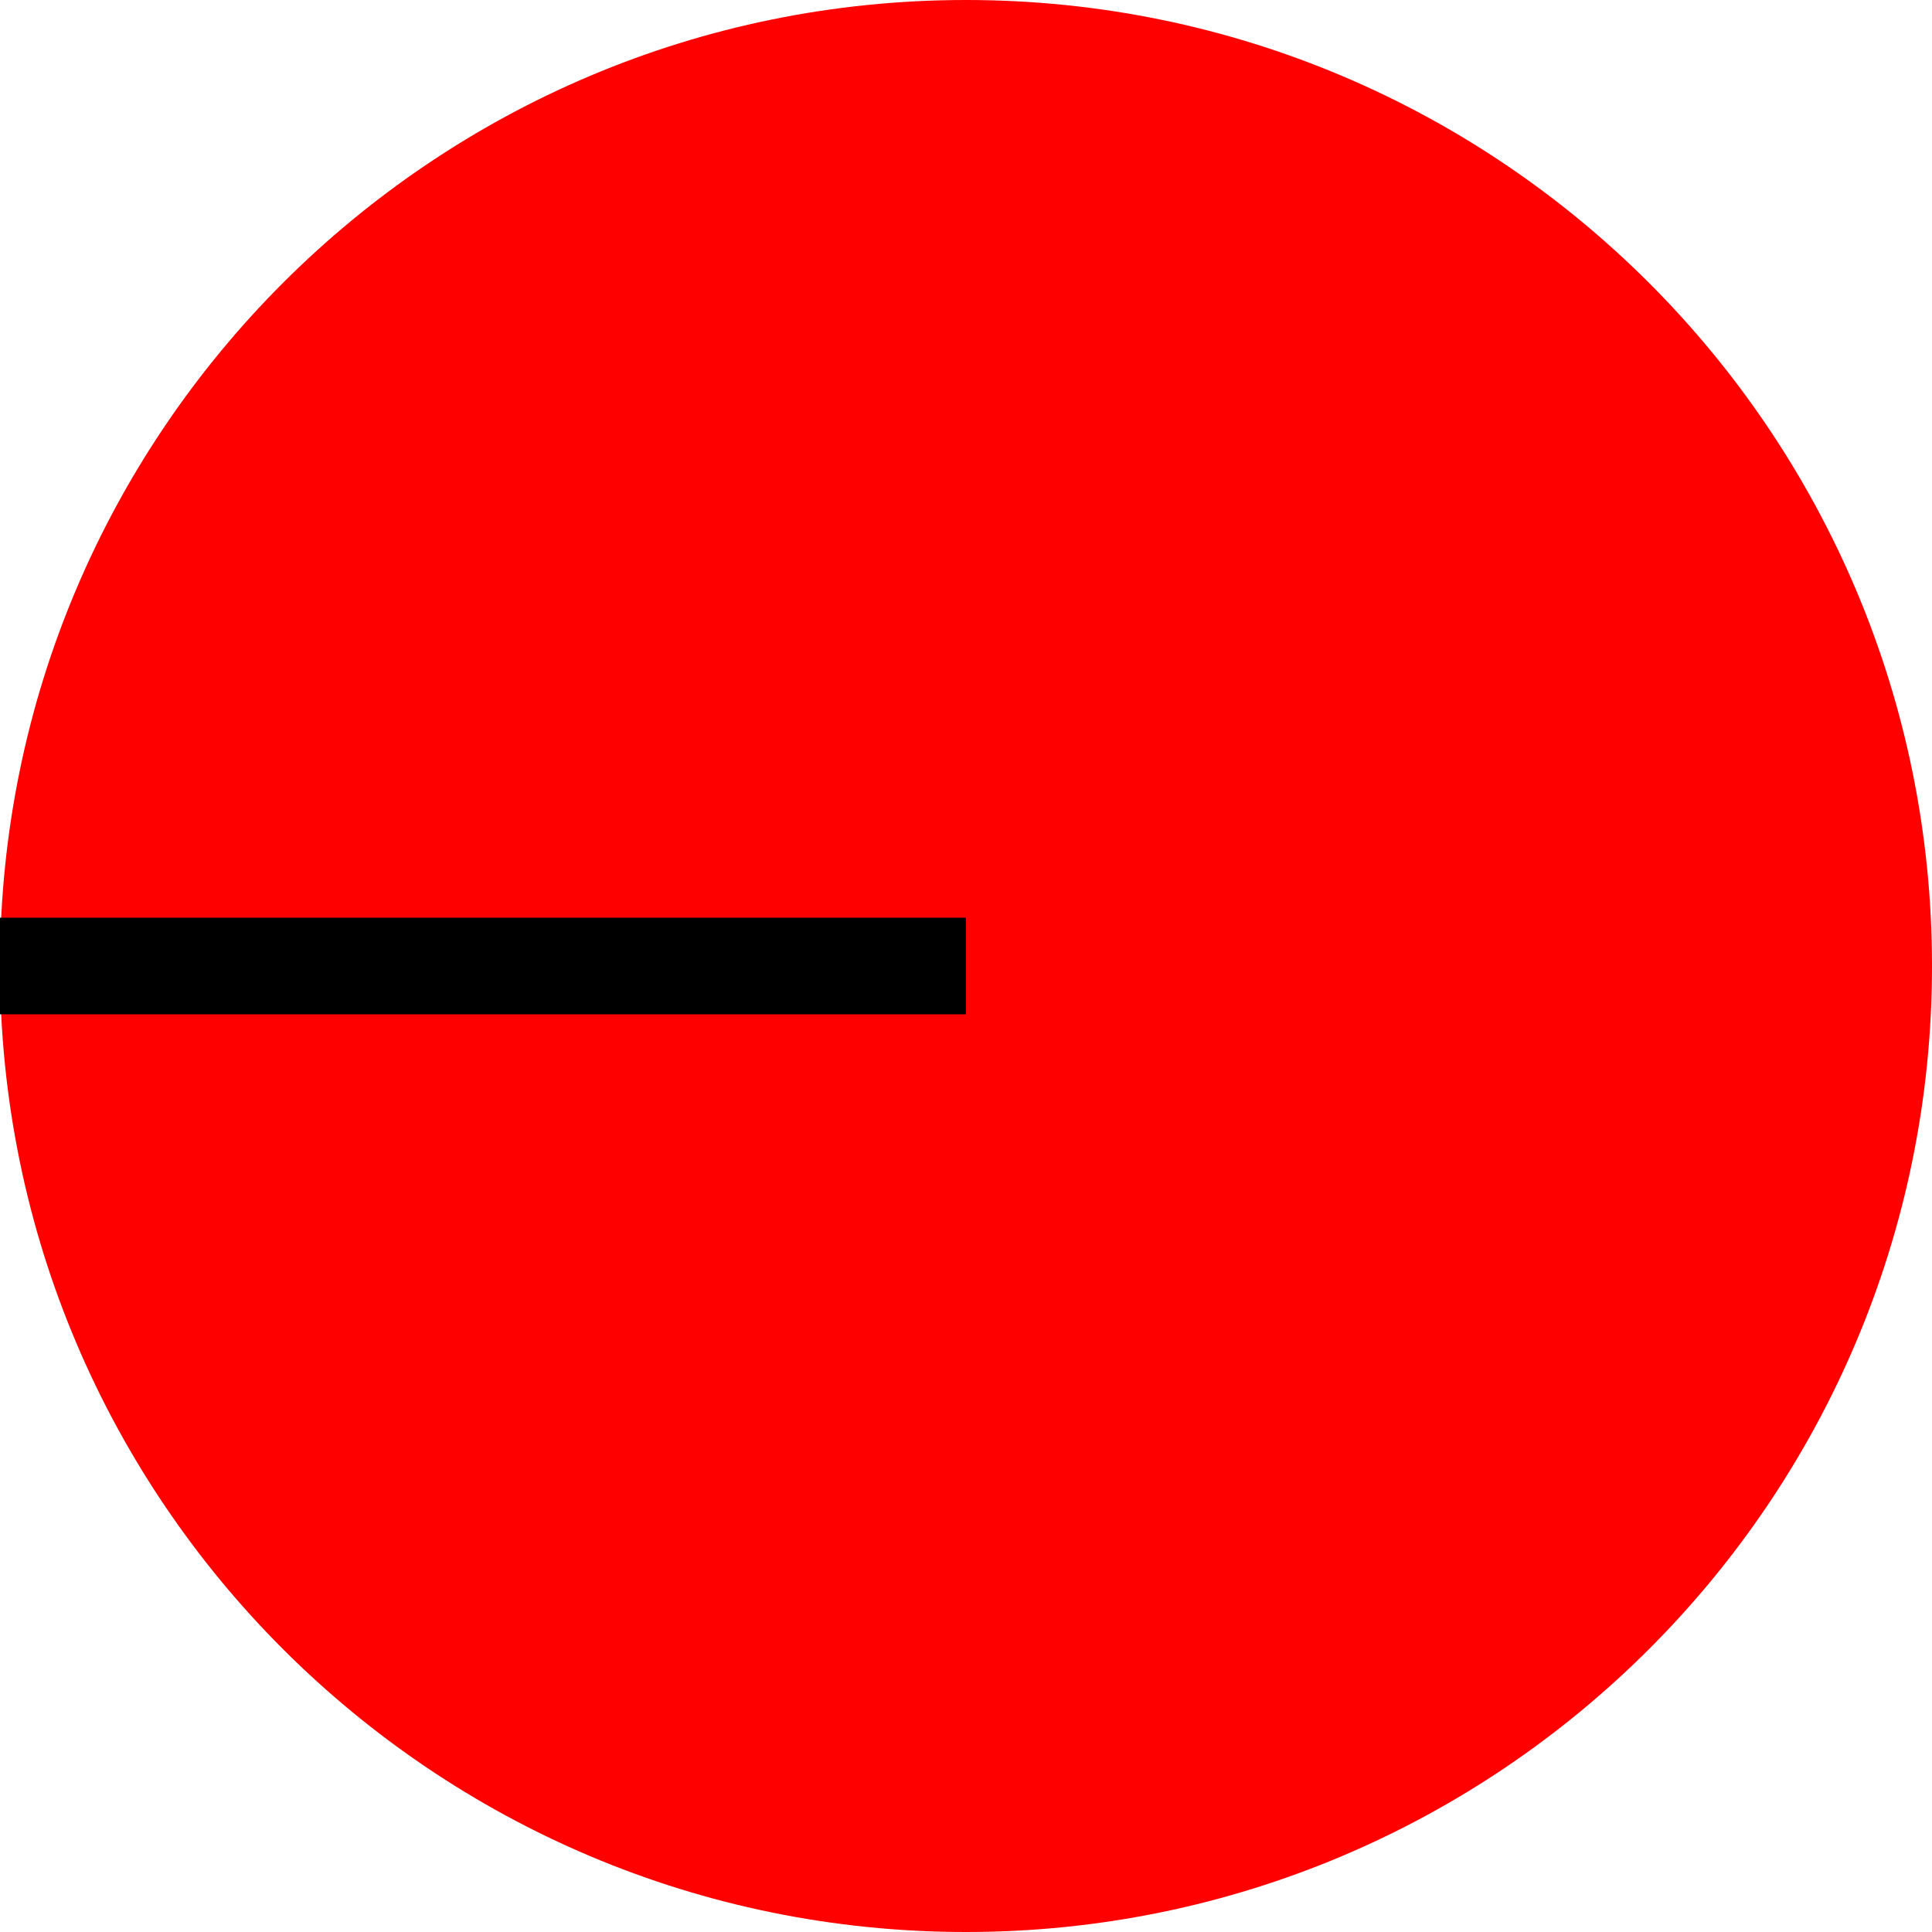
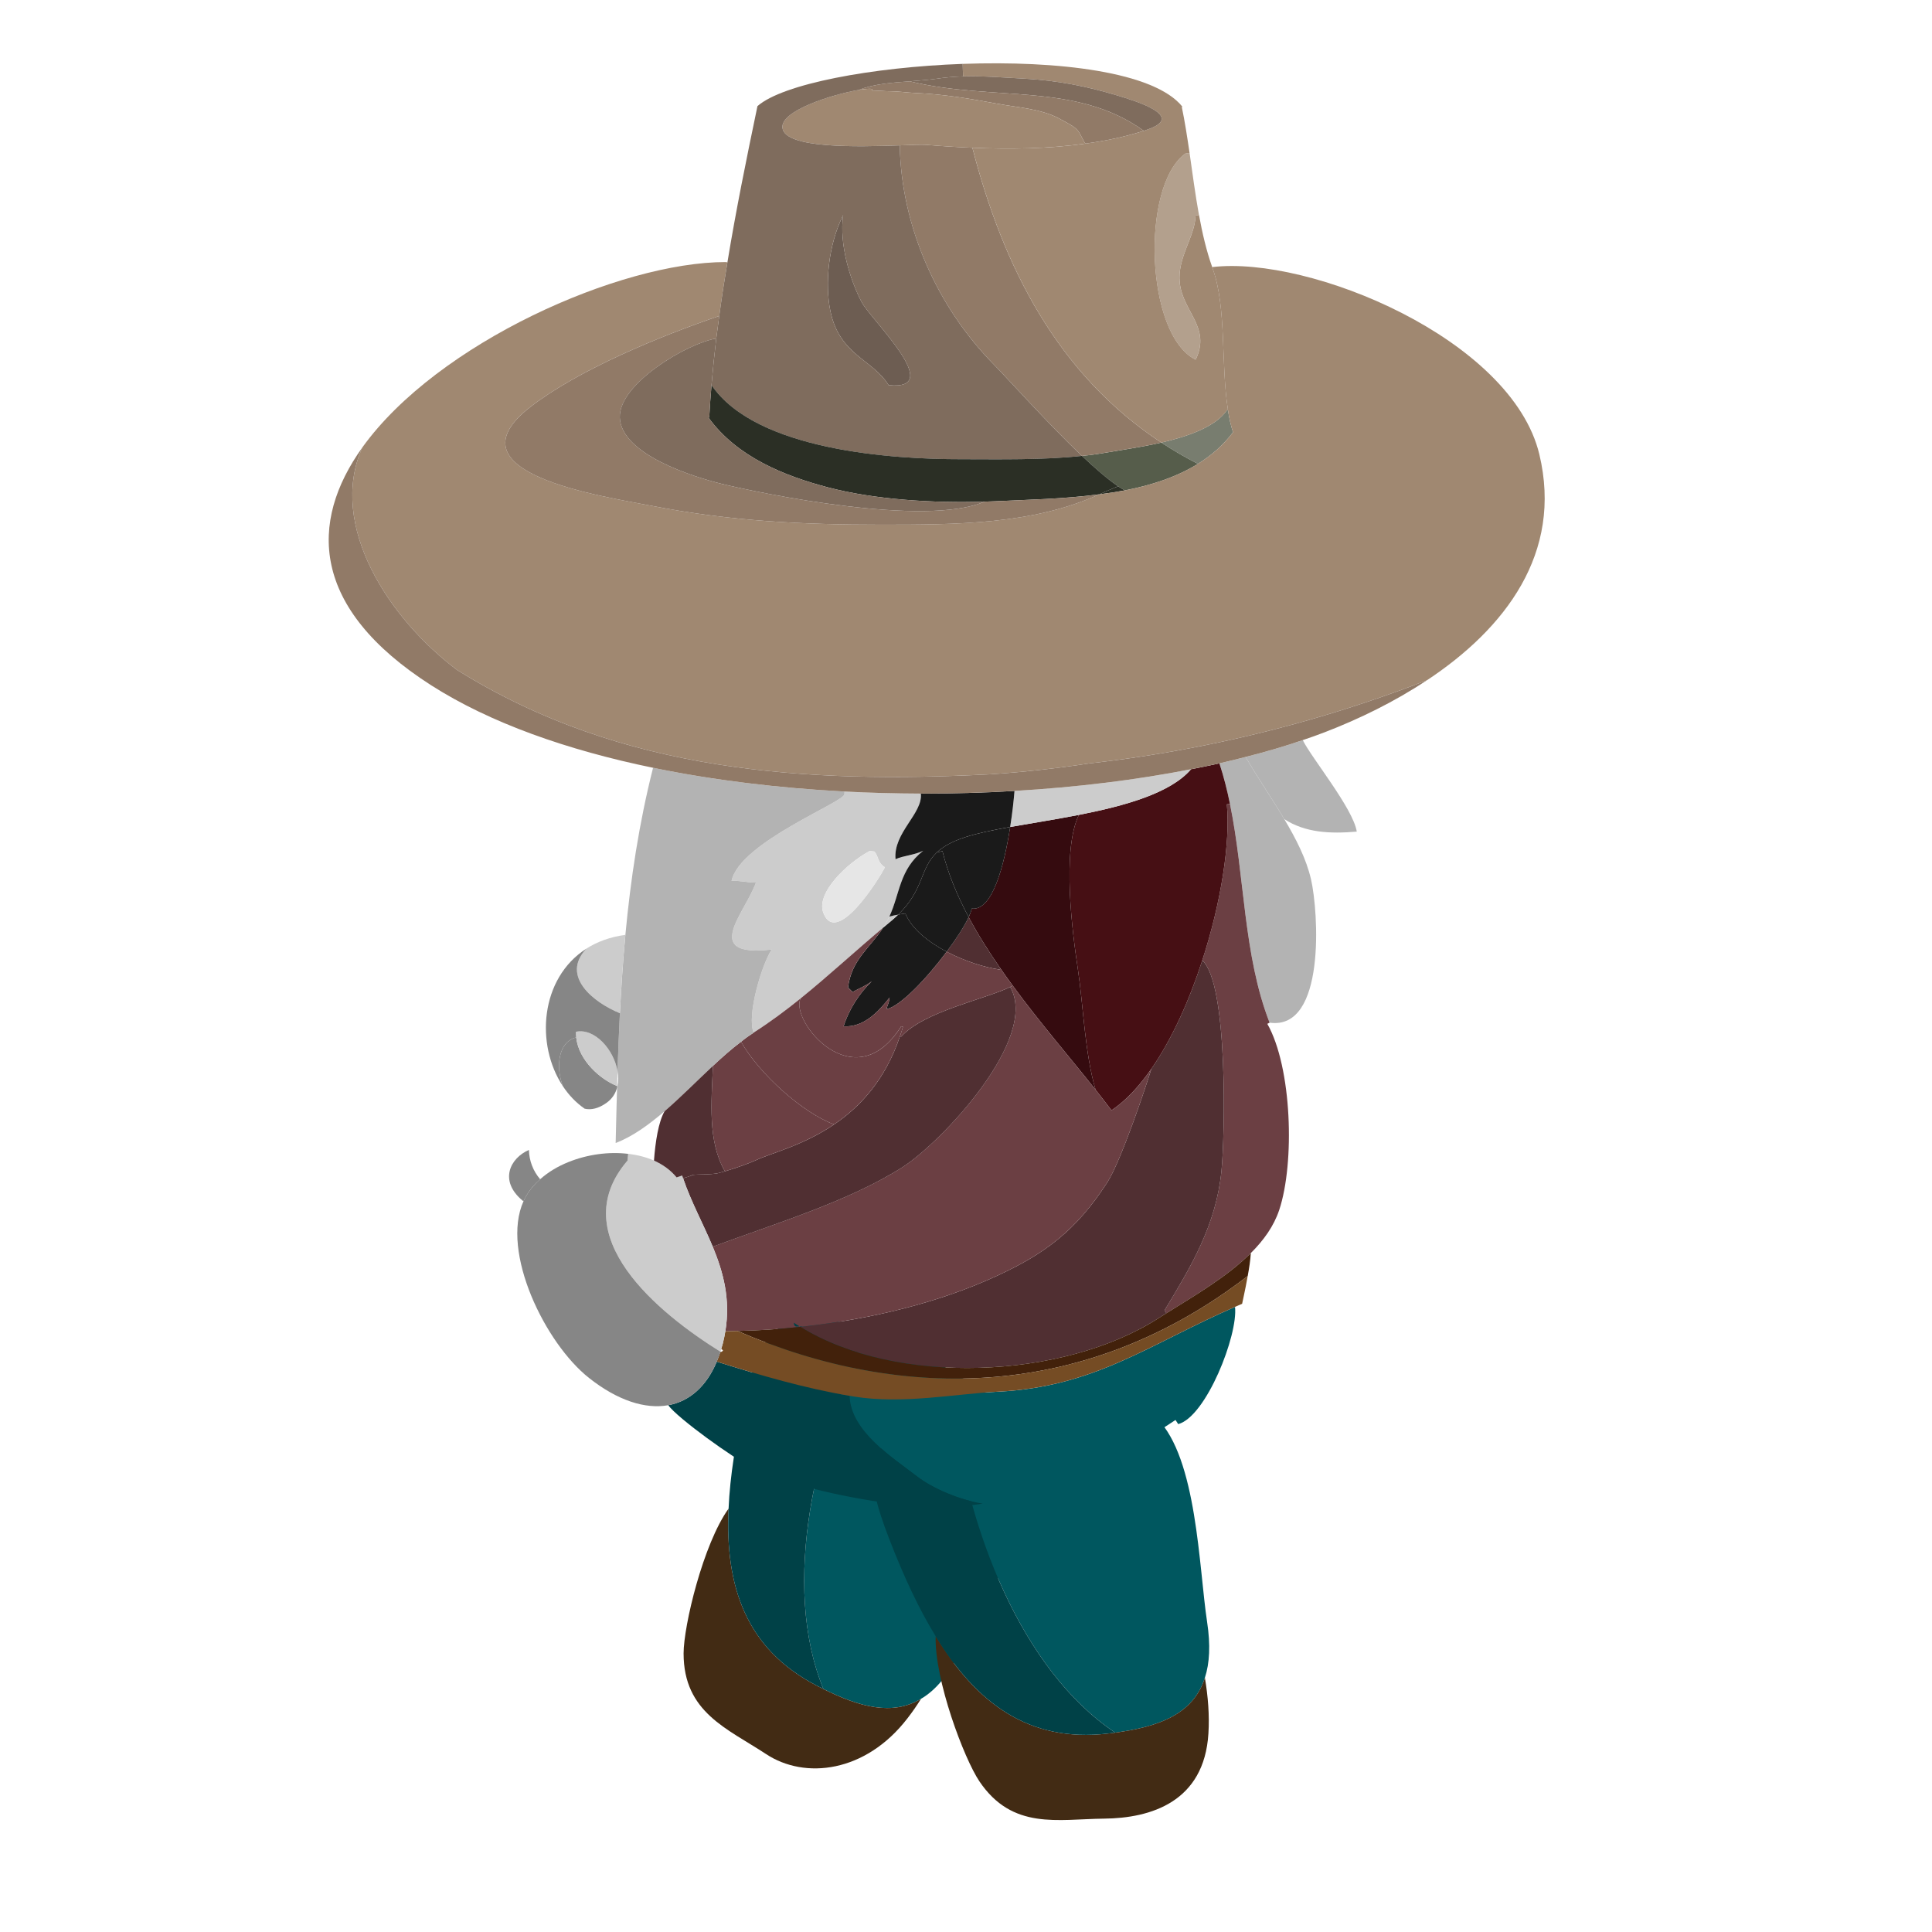
- <svg xmlns="http://www.w3.org/2000/svg" width="50" height="50" id="Her" viewBox="0 0 50 50">
-   <circle cx="25" cy="25" r="25" fill="#FF0000" />
-   <g stroke="#000000">
-     <line x1="0" x2="25" y1="25" y2="25" stroke-width="2.5" />
+ <svg xmlns="http://www.w3.org/2000/svg" version="1.1" x="0px" y="0px" width="150px" height="150px" viewBox="-25.272 -4.663 150 150" enable-background="new -25.272 -4.663 150 150" xml:space="preserve">
+   <defs>
+ </defs>
+   <g id="XMLID_3_">
+     <g>
+       <path fill="#00575F" d="M46.237,127.231c-2.223,1.346-4.801,0.627-7.579-0.757c-3.324-8.112-0.658-19.564,3.647-27.877    c2.362,0.818,4.602,2.136,6.687,3.439c1.876,1.176,5.45,3.221,6.007,6.034c0.846,4.311-3.781,11.398-5.624,15.277    C48.437,125.322,47.384,126.564,46.237,127.231z" />
+       <path fill="#422B14" d="M45.185,128.745c-3.248,4.225-7.968,4.772-10.985,2.774c-2.994-1.976-6.4-3.23-6.398-7.812    c0.001-2.142,1.518-8.494,3.493-11.242c-0.287,6.054,1.365,10.906,6.843,13.744c0.171,0.087,0.351,0.178,0.521,0.265    c2.778,1.385,5.355,2.103,7.579,0.757C45.919,127.743,45.573,128.245,45.185,128.745z" />
+       <path fill="#004147" d="M42.306,98.597c-4.306,8.312-6.971,19.765-3.647,27.877c-0.17-0.087-0.351-0.178-0.521-0.265    c-5.479-2.838-7.13-7.69-6.843-13.744c0.109-2.538,0.561-5.293,1.225-8.205c1.256-5.523,2.511-7.101,7.192-6.333    C40.597,98.062,41.458,98.298,42.306,98.597z" />
+     </g>
+     <g>
+ 	</g>
+   </g>
+   <g id="XMLID_2_">
+     <g>
+       <path fill="#00575F" d="M68.275,125.596c-0.898,2.852-3.604,3.81-6.958,4.263c-7.295-4.861-11.498-15.843-12.583-25.142    c2.416-0.644,5.009-0.806,7.467-0.893c2.212-0.076,6.319-0.382,8.355,1.637c3.114,3.099,3.248,11.562,3.892,15.808    C68.72,123.061,68.643,124.469,68.275,125.596z" />
+       <path fill="#422B14" d="M68.549,129.925c-0.326,5.319-4.483,6.577-8.103,6.61c-3.587,0.038-7.112,0.906-9.675-2.892    c-1.198-1.775-3.498-7.889-3.399-11.271c3.151,5.177,7.236,8.273,13.364,7.558c0.19-0.023,0.39-0.049,0.581-0.072    c3.354-0.453,6.06-1.411,6.958-4.263C68.521,127.051,68.639,128.527,68.549,129.925z" />
+       <path fill="#004147" d="M60.736,129.931c-6.128,0.715-10.213-2.38-13.364-7.558c-1.33-2.164-2.499-4.7-3.578-7.484    c-2.051-5.28-1.894-7.29,2.415-9.274c0.809-0.383,1.654-0.67,2.525-0.897c1.085,9.298,5.288,20.281,12.583,25.142    C61.126,129.882,60.927,129.908,60.736,129.931z" />
+     </g>
+     <g>
+ 	</g>
+   </g>
+   <g id="XMLID_1_">
+     <g>
+       <path fill="#B3B3B3" d="M71.439,54.107c1.556-0.393,3.039-0.826,4.435-1.307c0.673,1.371,3.921,5.324,4.193,7.104    c-2.085,0.176-3.985,0.088-5.629-0.97C73.452,57.274,72.329,55.654,71.439,54.107z" />
+       <path fill="#B3B3B3" d="M76.515,63.608c0.578,2.502,1.171,11.747-3.215,11.129c-2.045-5.236-1.916-11.33-3.079-16.999    c-0.217-1.059-0.481-2.109-0.817-3.135c0.689-0.16,1.371-0.321,2.036-0.497c0.89,1.547,2.013,3.167,2.999,4.827    C75.36,60.474,76.154,62.037,76.515,63.608z" />
+       <path fill="#00575F" d="M65.995,105.584c-4.586,3.047-9.558,5.661-14.962,6.495c0,0,0,0-0.008,0    c-1.804-0.296-3.873-1.163-5.124-2.133c-1.812-1.411-5.124-3.464-5.212-6.238c0.112,0.024,0.216,0.04,0.329,0.056    c3.785,0.618,7.93-0.216,11.202-0.377c7.545-0.377,11.763-3.704,18.394-6.583c0.249,2.173-2.236,8.523-4.41,9.101L65.995,105.584z    " />
+       <path fill="#6B3F43" d="M68.072,69.903c1.459-4.49,2.188-9.157,1.908-12.116l0.24-0.048c1.163,5.669,1.034,11.763,3.079,16.999    l-0.177,0.088c1.917,3.384,2.142,10.792,0.923,14.457c-0.417,1.251-1.203,2.349-2.205,3.344c-1.845,1.844-4.395,3.319-6.552,4.667    l-0.144-0.225c2.068-3.416,4.001-6.623,4.418-10.825C69.836,83.55,70.093,71.667,68.072,69.903z" />
+       <path fill="#787D6F" d="M64.896,29.699c2.101-0.489,4.21-1.235,5.084-2.51l0.088-0.016c0.088,0.609,0.217,1.187,0.393,1.724    c-0.753,1.002-1.676,1.804-2.726,2.454C66.741,30.846,65.795,30.292,64.896,29.699z" />
+       <path fill="#502F32" d="M64.119,78.322c1.596-2.301,2.95-5.316,3.953-8.419c2.021,1.764,1.764,13.647,1.491,16.341    c-0.417,4.202-2.35,7.409-4.418,10.825l0.144,0.225c-0.224,0.136-0.44,0.272-0.649,0.409c-7.4,4.731-20.326,5.268-27.775,0.65    c0.048,0,0.104-0.008,0.16-0.016h0.008c5.228-0.569,10.592-1.844,15.187-3.985c3.664-1.7,6.054-3.488,8.443-7.16    C61.761,85.522,63.75,79.541,64.119,78.322z" />
+       <path fill="#B3A08D" d="M67.086,7.216c0.225,1.572,0.44,3.208,0.729,4.811l-0.265,0.048c-0.048,1.667-1.443,3.263-1.227,5.236    c0.256,2.261,2.438,3.448,1.234,5.95c-3.896-1.909-4.281-13.455-0.81-15.997L67.086,7.216z" />
+       <path fill="#460F14" d="M64.119,78.322c-0.954,1.371-1.989,2.485-3.095,3.223c-0.393-0.521-0.802-1.05-1.235-1.596    c-0.842-2.838-0.962-6.631-1.371-9.341c-0.425-2.822-1.267-9.221,0.072-12.003c3.608-0.706,7.136-1.7,8.708-3.544    c0.745-0.144,1.483-0.296,2.205-0.457c0.336,1.026,0.601,2.077,0.817,3.135l-0.24,0.048c0.28,2.959-0.449,7.625-1.908,12.116    C67.069,73.006,65.715,76.021,64.119,78.322z" />
+       <path fill="#565D4B" d="M61.537,33.091c-0.778-0.521-1.764-1.371-2.807-2.357c0.666-0.064,1.331-0.16,1.973-0.272    c1.034-0.185,2.614-0.401,4.193-0.762c0.898,0.593,1.845,1.146,2.839,1.652c-1.66,1.026-3.616,1.66-5.677,2.061    C61.898,33.324,61.721,33.219,61.537,33.091z" />
+       <path fill="#2B2F25" d="M60.246,33.644c0.489-0.232,0.906-0.385,1.291-0.553c0.184,0.128,0.361,0.233,0.521,0.321    c-0.649,0.121-1.315,0.225-1.98,0.305C60.134,33.692,60.19,33.668,60.246,33.644z" />
+       <path fill="#350B0F" d="M58.49,58.605c-1.339,2.783-0.497,9.181-0.072,12.003c0.409,2.71,0.529,6.503,1.371,9.341    c-1.989-2.51-4.33-5.22-6.431-8.082c-0.321-0.441-0.642-0.882-0.946-1.323c-0.906-1.307-1.756-2.646-2.478-4.001    c0.12-0.257,0.2-0.481,0.24-0.666c1.612,0.208,2.526-3.384,2.983-6.334C54.786,59.255,56.646,58.966,58.49,58.605z" />
+       <path fill="#917A67" d="M58.73,30.733c-2.67-2.542-5.741-5.981-6.808-7.064c-4.45-4.498-7.224-10.776-7.336-17.047    c0.986-0.04,1.748-0.064,2.053-0.04c1.154,0.096,2.357,0.176,3.584,0.225c2.405,9.309,6.655,17.616,14.673,22.892    c-1.579,0.361-3.159,0.577-4.193,0.762C60.062,30.573,59.396,30.669,58.73,30.733z" />
+       <path fill="#CCCCCC" d="M53.495,56.745c4.803-0.281,9.454-0.85,13.704-1.684c-1.572,1.844-5.1,2.838-8.708,3.544    c-1.844,0.361-3.704,0.65-5.332,0.938C53.334,58.445,53.438,57.426,53.495,56.745z" />
+       <path fill="#6B3F43" d="M53.358,71.868c2.101,2.862,4.442,5.572,6.431,8.082c0.433,0.545,0.842,1.075,1.235,1.596    c1.106-0.738,2.141-1.852,3.095-3.223c-0.369,1.219-2.358,7.2-3.456,8.868c-2.39,3.672-4.779,5.46-8.443,7.16    c-4.595,2.141-9.959,3.416-15.187,3.985h-0.008c-0.072-0.016-0.144-0.024-0.208-0.016c-0.152-0.088-0.305-0.185-0.457-0.289    c0.032,0.377,0.201,0.296,0.457,0.289c0.016,0.016,0.032,0.024,0.048,0.032c-1.652,0.184-3.288,0.289-4.883,0.32    c-0.312,0.016-0.625,0.016-0.938,0.024c0.409-2.502-0.161-4.586-0.979-6.567c4.811-1.788,10.552-3.512,14.722-6.167    c2.991-1.9,10.672-10.007,8.371-14C53.23,71.932,53.294,71.899,53.358,71.868z" />
+       <path fill="#502F32" d="M44.699,75.82c1.764-1.964,6.535-2.902,8.459-3.856c2.301,3.993-5.38,12.1-8.371,14    c-4.169,2.654-9.911,4.378-14.722,6.167c-0.737-1.772-1.676-3.472-2.301-5.308l0.658-0.217c0-0.136,1.483-0.024,2.117-0.2    c0.145-0.04,0.305-0.088,0.473-0.128c0.834-0.249,1.828-0.593,2.486-0.898c1.154-0.529,3.6-1.115,5.99-2.742    c2.004-1.355,3.969-3.44,5.115-6.848L44.699,75.82z" />
+       <path fill="#502F32" d="M52.412,70.544l-0.096,0.064c-1.146-0.16-2.694-0.649-4.089-1.379c0.746-0.994,1.371-1.964,1.708-2.686    C50.656,67.898,51.506,69.237,52.412,70.544z" />
+       <path fill="#A08871" d="M63.79,5.404c3.031-1.026-0.81-2.205-2.341-2.662c-2.317-0.697-4.626-1.155-7.08-1.291    c-1.652-0.088-3.264-0.224-4.867-0.184l-0.032-0.97c7.361-0.265,14.866,0.601,17.055,3.319l-0.04,0.04    c0.232,1.099,0.417,2.31,0.602,3.56l-0.337,0.048c-3.472,2.542-3.087,14.088,0.81,15.997c1.203-2.502-0.979-3.688-1.234-5.95    c-0.217-1.973,1.179-3.568,1.227-5.236l0.265-0.048c0.257,1.411,0.577,2.791,1.026,4.049c0.016,0.048,0.032,0.096,0.048,0.145    c1.082,3.015,0.617,7.481,1.179,10.953l-0.088,0.016c-0.874,1.275-2.983,2.021-5.084,2.51    c-8.018-5.276-12.268-13.583-14.673-22.892c2.895,0.128,5.925,0.08,8.78-0.321c1.588-0.216,3.111-0.537,4.53-0.994    C63.622,5.46,63.702,5.436,63.79,5.404z" />
+       <path fill="#7F6C5D" d="M63.79,5.404c-0.088,0.032-0.168,0.056-0.257,0.088c-5.3-3.809-11.65-2.253-18.169-3.841    c0.746-0.064,1.467-0.112,2.084-0.201c0.682-0.104,1.363-0.16,2.053-0.184c1.604-0.04,3.215,0.096,4.867,0.184    c2.454,0.136,4.763,0.594,7.08,1.291C62.98,3.199,66.821,4.377,63.79,5.404z" />
+       <path fill="#A08871" d="M62.058,33.412c2.061-0.401,4.017-1.034,5.677-2.061c1.05-0.649,1.973-1.451,2.726-2.454    c-0.176-0.537-0.305-1.115-0.393-1.724c-0.562-3.472-0.097-7.938-1.179-10.953c-0.016-0.048-0.032-0.096-0.048-0.145    c7.569-0.914,23.261,5.589,25.401,14.537c1.837,7.673-2.662,13.527-8.731,17.544c0,0,0,0-0.008,0    c-5.966,2.317-12.14,4.089-18.41,5.276c-2.574,0.489-5.172,0.882-7.818,1.179c-2.558,0.393-5.116,0.673-7.658,0.842    c-14.136,0.722-28.569-0.08-41.398-8.099C4.928,43.387,0.173,36.138,2.851,30.092c0,0,0.008-0.008,0.008-0.016    c5.83-8.115,19.998-14.393,28.208-14.393l0.136,0.024c-0.232,1.387-0.449,2.774-0.633,4.161    c-4.554,1.548-10.905,4.154-14.657,7.056c-6.68,5.172,5.597,6.936,9.485,7.698c6.054,1.179,11.635,1.451,17.736,1.451    c5.877,0,11.771-0.016,16.943-2.357C60.743,33.636,61.409,33.532,62.058,33.412z" />
+       <path fill="#42210B" d="M36.865,98.352c7.449,4.618,20.375,4.081,27.775-0.65c0.209-0.136,0.426-0.272,0.649-0.409    c2.157-1.347,4.707-2.822,6.552-4.667c-0.032,0.545-0.129,1.179-0.241,1.78c-12.42,9.574-26.637,9.895-39.618,4.266    C33.577,98.641,35.213,98.536,36.865,98.352z" />
+       <path fill="#1A1A1A" d="M44.458,66.351c2.021-1.949,1.676-3.568,2.991-4.819l0.449-0.12c0.433,1.74,1.139,3.448,2.037,5.132    c-0.337,0.722-0.962,1.692-1.708,2.686c-1.435-0.762-2.71-1.772-3.208-2.967C44.843,66.287,44.658,66.311,44.458,66.351z" />
+       <path fill="#004147" d="M51.025,112.079c-2.069,0.321-4.193,0.377-6.391,0.096c-3.865-0.497-8.299-1.371-11.603-2.958    c-1.363-0.658-5.669-3.753-6.422-4.779c1.627-0.296,2.958-1.435,3.769-3.383c3.424,1.074,6.872,2.077,10.312,2.654    c0.088,2.774,3.4,4.827,5.212,6.238C47.152,110.917,49.221,111.783,51.025,112.079z" />
+       <path fill="#1A1A1A" d="M47.898,61.412l-0.449,0.12c0.473-0.449,1.163-0.858,2.261-1.21c0.89-0.289,2.093-0.538,3.448-0.778    c-0.457,2.951-1.371,6.543-2.983,6.334c-0.04,0.184-0.12,0.409-0.24,0.666C49.037,64.859,48.331,63.151,47.898,61.412z" />
+       <path fill="#CCCCCC" d="M40.296,56.793c1.973,0.104,3.953,0.152,5.926,0.161c0.168,1.54-2.157,3.039-1.965,5.091    c0.625-0.281,1.492-0.321,2.149-0.657c-1.86,1.467-1.796,3.319-2.63,5.116c-0.048,0.112-0.104,0.224-0.168,0.336    c-0.096,0.185-0.208,0.361-0.321,0.529c-2.197,1.844-4.226,3.729-6.398,5.484c-1.155,0.93-2.357,1.828-3.648,2.654    c-0.545-1.307,0.593-5.196,1.396-6.447c-5.541,0.625-2.053-2.831-1.219-5.204c-0.585,0.024-1.315-0.176-1.893-0.128    c0.658-3.031,8.908-6.166,8.764-6.751L40.296,56.793z M43.432,62.67c-0.593-0.361-0.449-0.778-0.81-1.219    c-0.128-0.008-0.249-0.024-0.376-0.04c-1.756,0.946-4.186,3.255-3.592,4.803C39.671,68.876,42.999,63.544,43.432,62.67z" />
+       <path fill="#1A1A1A" d="M48.227,69.229c-1.547,2.077-3.616,4.258-4.675,4.458c0.096-0.377,0.208-0.489,0.241-0.898    c-0.842,1.074-1.997,2.333-3.568,2.229c0.401-1.283,1.203-2.542,2.189-3.496c-0.473,0.377-1.026,0.562-1.491,0.842    c-0.112-0.121-0.232-0.241-0.353-0.353c0.256-2.149,1.7-3.079,2.718-4.643c0.201-0.176,0.409-0.353,0.618-0.521    c0.2-0.168,0.385-0.329,0.553-0.497c0.2-0.041,0.385-0.064,0.561-0.088C45.517,67.458,46.792,68.468,48.227,69.229z" />
+       <path fill="#CCCCCC" d="M44.458,66.351c-0.168,0.168-0.353,0.329-0.553,0.497c-0.208,0.168-0.417,0.345-0.618,0.521    c0.112-0.168,0.225-0.345,0.321-0.529c0.064-0.112,0.121-0.225,0.168-0.336C44.001,66.439,44.233,66.383,44.458,66.351z" />
+       <path fill="#1A1A1A" d="M47.449,61.532c-1.315,1.251-0.97,2.871-2.991,4.819c-0.225,0.032-0.457,0.088-0.682,0.152    c0.834-1.796,0.77-3.648,2.63-5.116c-0.657,0.336-1.523,0.376-2.149,0.657c-0.192-2.053,2.133-3.552,1.965-5.091    c2.445,0,4.875-0.064,7.272-0.208c-0.056,0.681-0.161,1.7-0.337,2.798c-1.355,0.24-2.558,0.489-3.448,0.778    C48.611,60.674,47.922,61.083,47.449,61.532z" />
+       <path fill="#917A67" d="M45.364,1.651c6.519,1.587,12.869,0.032,18.169,3.841c-1.419,0.457-2.942,0.778-4.53,0.994    c-0.176-0.176-0.401-0.858-0.713-1.139c-0.337-0.305-0.866-0.553-1.259-0.77c-1.427-0.802-3.352-0.898-4.956-1.203    c-2.077-0.385-4.153-0.729-6.27-0.818c-0.69-0.032-1.363-0.136-2.037-0.136c-0.249,0.008-0.802-0.048-1.323-0.056v-0.12    c-0.176-0.032-0.545-0.008-1.034,0.072C42.509,1.868,43.985,1.748,45.364,1.651z" />
+       <path fill="#E6E6E6" d="M42.622,61.452c0.361,0.441,0.217,0.858,0.81,1.219c-0.433,0.874-3.761,6.206-4.779,3.544    c-0.593-1.547,1.836-3.856,3.592-4.803C42.373,61.428,42.494,61.444,42.622,61.452z" />
+       <path fill="#A08871" d="M41.411,2.317c0.489-0.08,0.858-0.104,1.034-0.072v0.12c0.521,0.008,1.075,0.064,1.323,0.056    c0.673,0,1.347,0.104,2.037,0.136c2.117,0.088,4.193,0.433,6.27,0.818c1.604,0.305,3.528,0.401,4.956,1.203    c0.393,0.216,0.922,0.465,1.259,0.77c0.312,0.281,0.537,0.962,0.713,1.139c-2.854,0.401-5.885,0.449-8.78,0.321    c-1.227-0.048-2.43-0.128-3.584-0.225c-0.305-0.024-1.067,0-2.053,0.04c-3.231,0.112-8.924,0.272-9.109-1.363    C35.325,3.92,39.375,2.662,41.411,2.317z" />
+       <path fill="#6D5D52" d="M39.198,19.484c-0.433-2.101-0.168-5.147,0.995-7.441c-0.329,2.269,0.561,5.083,1.427,6.735    c0.746,1.419,6.583,6.912,2.101,6.463C42.461,23.212,39.912,22.924,39.198,19.484z" />
+       <path fill="#6B3F43" d="M40.224,75.019c1.572,0.104,2.727-1.155,3.568-2.229c-0.032,0.409-0.145,0.521-0.241,0.898    c1.059-0.2,3.127-2.381,4.675-4.458c1.395,0.729,2.943,1.219,4.089,1.379l0.096-0.064c0.305,0.441,0.625,0.882,0.946,1.323    c-0.064,0.032-0.128,0.064-0.201,0.096c-1.924,0.954-6.695,1.892-8.459,3.856l-0.097-0.032c0.088-0.233,0.161-0.481,0.233-0.73    l-0.136-0.04c-3.648,5.781-8.676-0.457-7.81-2.165c2.173-1.756,4.202-3.64,6.398-5.484c-1.018,1.563-2.461,2.494-2.718,4.643    c0.12,0.112,0.24,0.232,0.353,0.353c0.465-0.281,1.019-0.465,1.491-0.842C41.427,72.477,40.625,73.736,40.224,75.019z" />
+       <path fill="#6B3F43" d="M39.487,82.636c-2.39,1.627-4.835,2.213-5.99,2.742c-0.658,0.305-1.652,0.649-2.486,0.898    c-1.355-2.341-1.042-5.404-0.93-8.187c0.73-0.682,1.452-1.323,2.181-1.869C33.689,78.731,37.073,81.754,39.487,82.636z" />
+       <path fill="#7F6C5D" d="M43.72,25.241c4.482,0.449-1.355-5.043-2.101-6.463c-0.866-1.652-1.756-4.466-1.427-6.735    c-1.163,2.293-1.427,5.34-0.995,7.441C39.912,22.924,42.461,23.212,43.72,25.241z M31.204,15.708    c0.658-4.009,1.476-8.035,2.333-12.132c1.957-1.724,8.876-3.023,15.932-3.279l0.032,0.97c-0.689,0.024-1.371,0.08-2.053,0.184    c-0.617,0.088-1.339,0.136-2.084,0.201c-1.379,0.096-2.855,0.216-3.953,0.666c-2.037,0.345-6.086,1.604-5.934,2.943    c0.185,1.635,5.877,1.475,9.109,1.363c0.112,6.271,2.886,12.549,7.336,17.047c1.066,1.083,4.138,4.522,6.808,7.064    c-3.063,0.329-6.351,0.257-9.389,0.257c-5.26,0.008-15.909-0.658-19.373-5.757c0.104-1.21,0.225-2.414,0.369-3.616    c0.072-0.585,0.152-1.163,0.232-1.748C30.755,18.481,30.971,17.095,31.204,15.708z" />
+       <path fill="#6B3F43" d="M32.262,76.221c0.321-0.265,0.642-0.489,0.962-0.697c0.008,0,0.008-0.008,0.016-0.016    c1.291-0.826,2.494-1.724,3.648-2.654c-0.866,1.708,4.162,7.946,7.81,2.165l0.136,0.04c-0.072,0.249-0.145,0.497-0.233,0.73    c-1.146,3.408-3.111,5.492-5.115,6.848C37.073,81.754,33.689,78.731,32.262,76.221z" />
+       <path fill="#B3B3B3" d="M22.528,84.079c0.016-0.561,0.024-1.123,0.04-1.676c0.024-0.89,0.04-1.764,0.072-2.638    c0.008-0.032,0.016-0.064,0.024-0.104c0.081-0.361,0.081-0.753,0.008-1.155c0.048-1.523,0.112-3.022,0.185-4.506    c0.104-2.053,0.24-4.073,0.425-6.078c0.409-4.346,1.05-8.62,2.149-12.974c4.707,0.97,9.758,1.58,14.866,1.844l-0.008,0.185    c0.144,0.585-8.106,3.72-8.764,6.751c0.577-0.048,1.307,0.152,1.893,0.128c-0.834,2.374-4.322,5.83,1.219,5.204    c-0.802,1.251-1.94,5.14-1.396,6.447c-0.008,0.008-0.008,0.016-0.016,0.016c-0.32,0.208-0.641,0.433-0.962,0.697    c-0.729,0.545-1.451,1.187-2.181,1.869c-1.243,1.163-2.494,2.429-3.752,3.52C25.078,82.684,23.819,83.59,22.528,84.079z" />
+       <path fill="#2B2F25" d="M58.73,30.733c1.042,0.986,2.029,1.836,2.807,2.357c-0.385,0.168-0.802,0.321-1.291,0.553    c-0.056,0.024-0.112,0.048-0.168,0.072c-2.767,0.369-5.597,0.417-8.019,0.537c-0.296,0.016-0.593,0.024-0.898,0.032    c-3.945,0.128-8.523-0.152-12.147-1.106c-3.36-0.882-7.064-2.357-9.269-5.404l0.048-0.04c0.048-0.834,0.104-1.668,0.176-2.502    c3.464,5.1,14.112,5.765,19.373,5.757C52.38,30.99,55.667,31.062,58.73,30.733z" />
+       <path fill="#754C24" d="M31.981,98.672c12.981,5.629,27.198,5.308,39.618-4.266c-0.192,1.115-0.433,2.101-0.433,2.157    c-0.185,0.08-0.369,0.16-0.554,0.24c-6.631,2.879-10.849,6.206-18.394,6.583c-3.271,0.161-7.417,0.995-11.202,0.377    c-0.112-0.016-0.216-0.032-0.329-0.056c-3.44-0.577-6.888-1.58-10.312-2.654c0.104-0.241,0.2-0.498,0.289-0.77    c0.008,0.008,0.024,0.016,0.032,0.024c0.24-0.096,0.176-0.16,0.024-0.224c0.096-0.297,0.176-0.618,0.241-0.946    c0.032-0.145,0.056-0.297,0.08-0.441C31.356,98.688,31.669,98.688,31.981,98.672z" />
+       <path fill="#917A67" d="M43.135,36.074c-6.102,0-11.683-0.272-17.736-1.451c-3.889-0.762-16.165-2.526-9.485-7.698    c3.752-2.902,10.103-5.508,14.657-7.056c-0.08,0.585-0.16,1.163-0.232,1.748c-2.229,0.361-7.585,3.504-7.489,6.142    c0.112,2.871,5.733,4.61,7.89,5.14c3.151,0.77,15.828,3.376,20.422,1.387c0.305-0.008,0.602-0.016,0.898-0.032    c2.422-0.12,5.252-0.168,8.019-0.537C54.906,36.058,49.012,36.074,43.135,36.074z" />
+       <path fill="#7F6C5D" d="M29.745,27.775c2.205,3.047,5.909,4.522,9.269,5.404c3.624,0.954,8.203,1.235,12.147,1.106    c-4.594,1.989-17.271-0.617-20.422-1.387c-2.157-0.529-7.778-2.269-7.89-5.14c-0.096-2.638,5.26-5.781,7.489-6.142    c-0.145,1.203-0.265,2.406-0.369,3.616c-0.072,0.834-0.128,1.668-0.176,2.502L29.745,27.775z" />
+       <path fill="#CCCCCC" d="M30.723,100.084c-0.016,0.064-0.04,0.136-0.056,0.2c-4.691-2.918-12.268-8.972-7.216-14.842l0.048-0.521    c0.714,0.08,1.396,0.256,2.005,0.521c0.689,0.312,1.299,0.746,1.756,1.307l0.433-0.145c0.024,0.072,0.048,0.145,0.072,0.217    c0.625,1.836,1.564,3.536,2.301,5.308c0.818,1.98,1.387,4.065,0.979,6.567c-0.024,0.144-0.048,0.296-0.08,0.441    C30.899,99.466,30.819,99.787,30.723,100.084z" />
+       <path fill="#502F32" d="M27.692,86.605l-0.433,0.145c-0.457-0.562-1.066-0.995-1.756-1.307c0.104-1.427,0.345-3.015,0.826-3.833    c1.259-1.091,2.51-2.357,3.752-3.52c-0.112,2.782-0.425,5.845,0.93,8.187c-0.168,0.04-0.329,0.088-0.473,0.128    c-0.633,0.176-2.117,0.064-2.117,0.2l-0.658,0.217C27.74,86.75,27.716,86.677,27.692,86.605z" />
+       <path fill="#868686" d="M18.872,85.555c1.451-0.585,3.111-0.818,4.626-0.633l-0.048,0.521c-5.052,5.87,2.525,11.923,7.216,14.842    c-0.088,0.272-0.185,0.529-0.289,0.77c-0.81,1.948-2.141,3.087-3.769,3.383c-1.78,0.321-3.929-0.361-6.15-2.117    c-3.408-2.694-6.864-9.774-5.084-13.727c0.064-0.145,0.136-0.281,0.208-0.409c0.281-0.481,0.649-0.922,1.083-1.291    C17.292,86.333,18.046,85.883,18.872,85.555z" />
+       <path fill="#CCCCCC" d="M23.282,67.922c-0.185,2.005-0.321,4.025-0.425,6.078c-2.029-0.826-4.619-2.854-2.614-4.996v-0.008    c0.834-0.538,1.844-0.914,3.031-1.075H23.282z" />
+       <path fill="#868686" d="M21.831,80.952c-0.634,0.457-1.211,0.577-1.708,0.465c-0.674-0.465-1.243-1.066-1.692-1.748    c-0.577-1.5-0.361-3.456,1.034-3.785c0.201,1.812,1.9,3.271,3.175,3.769c0,0.04,0,0.072,0,0.112    C22.52,80.23,22.263,80.64,21.831,80.952z" />
+       <path fill="#CCCCCC" d="M19.441,75.443c1.459-0.312,2.951,1.387,3.231,3.063c-0.008,0.385-0.024,0.762-0.032,1.147    c-1.275-0.497-2.975-1.957-3.175-3.769C19.441,75.74,19.433,75.588,19.441,75.443z" />
+       <path fill="#868686" d="M19.465,75.885c-1.395,0.329-1.611,2.285-1.034,3.785c-2.149-3.24-1.764-8.379,1.812-10.672v0.008    c-2.004,2.141,0.585,4.169,2.614,4.996c-0.072,1.483-0.137,2.982-0.185,4.506c-0.281-1.676-1.772-3.375-3.231-3.063    C19.433,75.588,19.441,75.74,19.465,75.885z" />
+       <path fill="#868686" d="M15.312,88.562c-1.884-1.563-0.962-3.319,0.481-3.945c0.024,0.858,0.329,1.644,0.874,2.277    c-0.433,0.369-0.802,0.81-1.083,1.291c-0.072,0.128-0.144,0.265-0.208,0.409L15.312,88.562z" />
+       <path fill="#917A67" d="M10.22,47.355c12.83,8.019,27.262,8.82,41.398,8.099c2.542-0.168,5.1-0.449,7.658-0.842    c2.646-0.297,5.244-0.69,7.818-1.179c6.271-1.187,12.444-2.959,18.41-5.276c-2.494,1.66-5.244,2.999-7.931,4.033    c-0.553,0.208-1.114,0.417-1.699,0.609c-1.396,0.481-2.879,0.914-4.435,1.307c-0.665,0.176-1.347,0.337-2.036,0.497    c-0.722,0.161-1.46,0.313-2.205,0.457c-4.25,0.834-8.901,1.403-13.704,1.684c-2.397,0.144-4.827,0.208-7.272,0.208    c-1.973-0.008-3.953-0.056-5.926-0.161c-5.107-0.265-10.159-0.874-14.866-1.844c-6.655-1.371-12.645-3.48-17.215-6.398    c-9.405-6.014-9.486-12.693-5.364-18.458C0.173,36.138,4.928,43.387,10.22,47.355z" />
+     </g>
+     <g>
+ 	</g>
  </g>
</svg>
